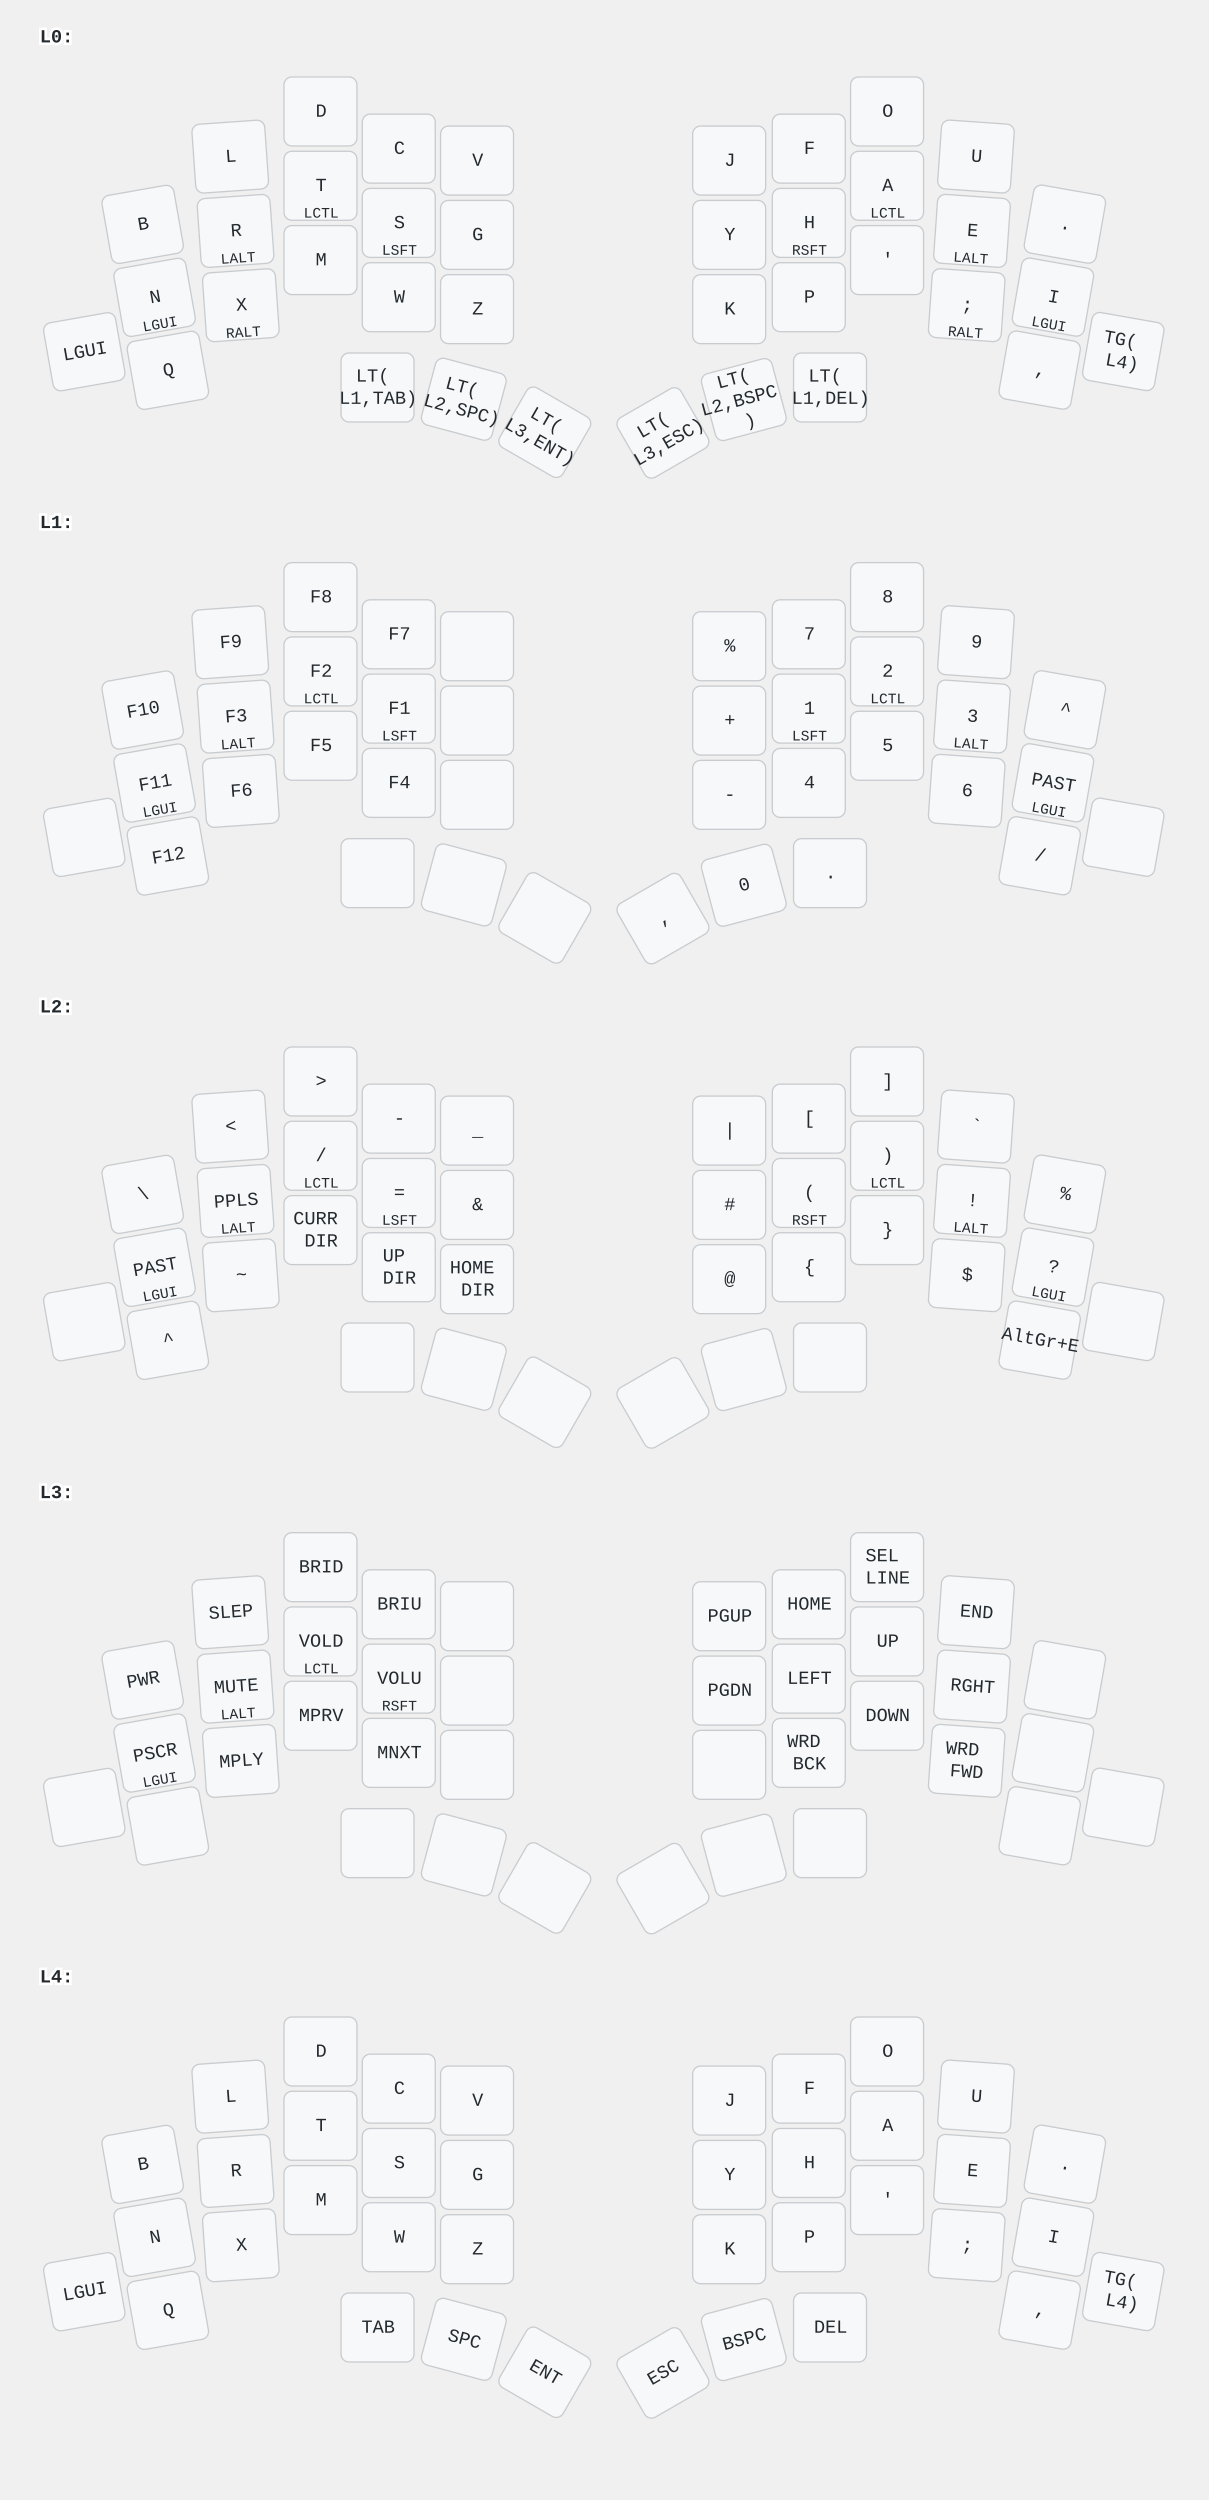
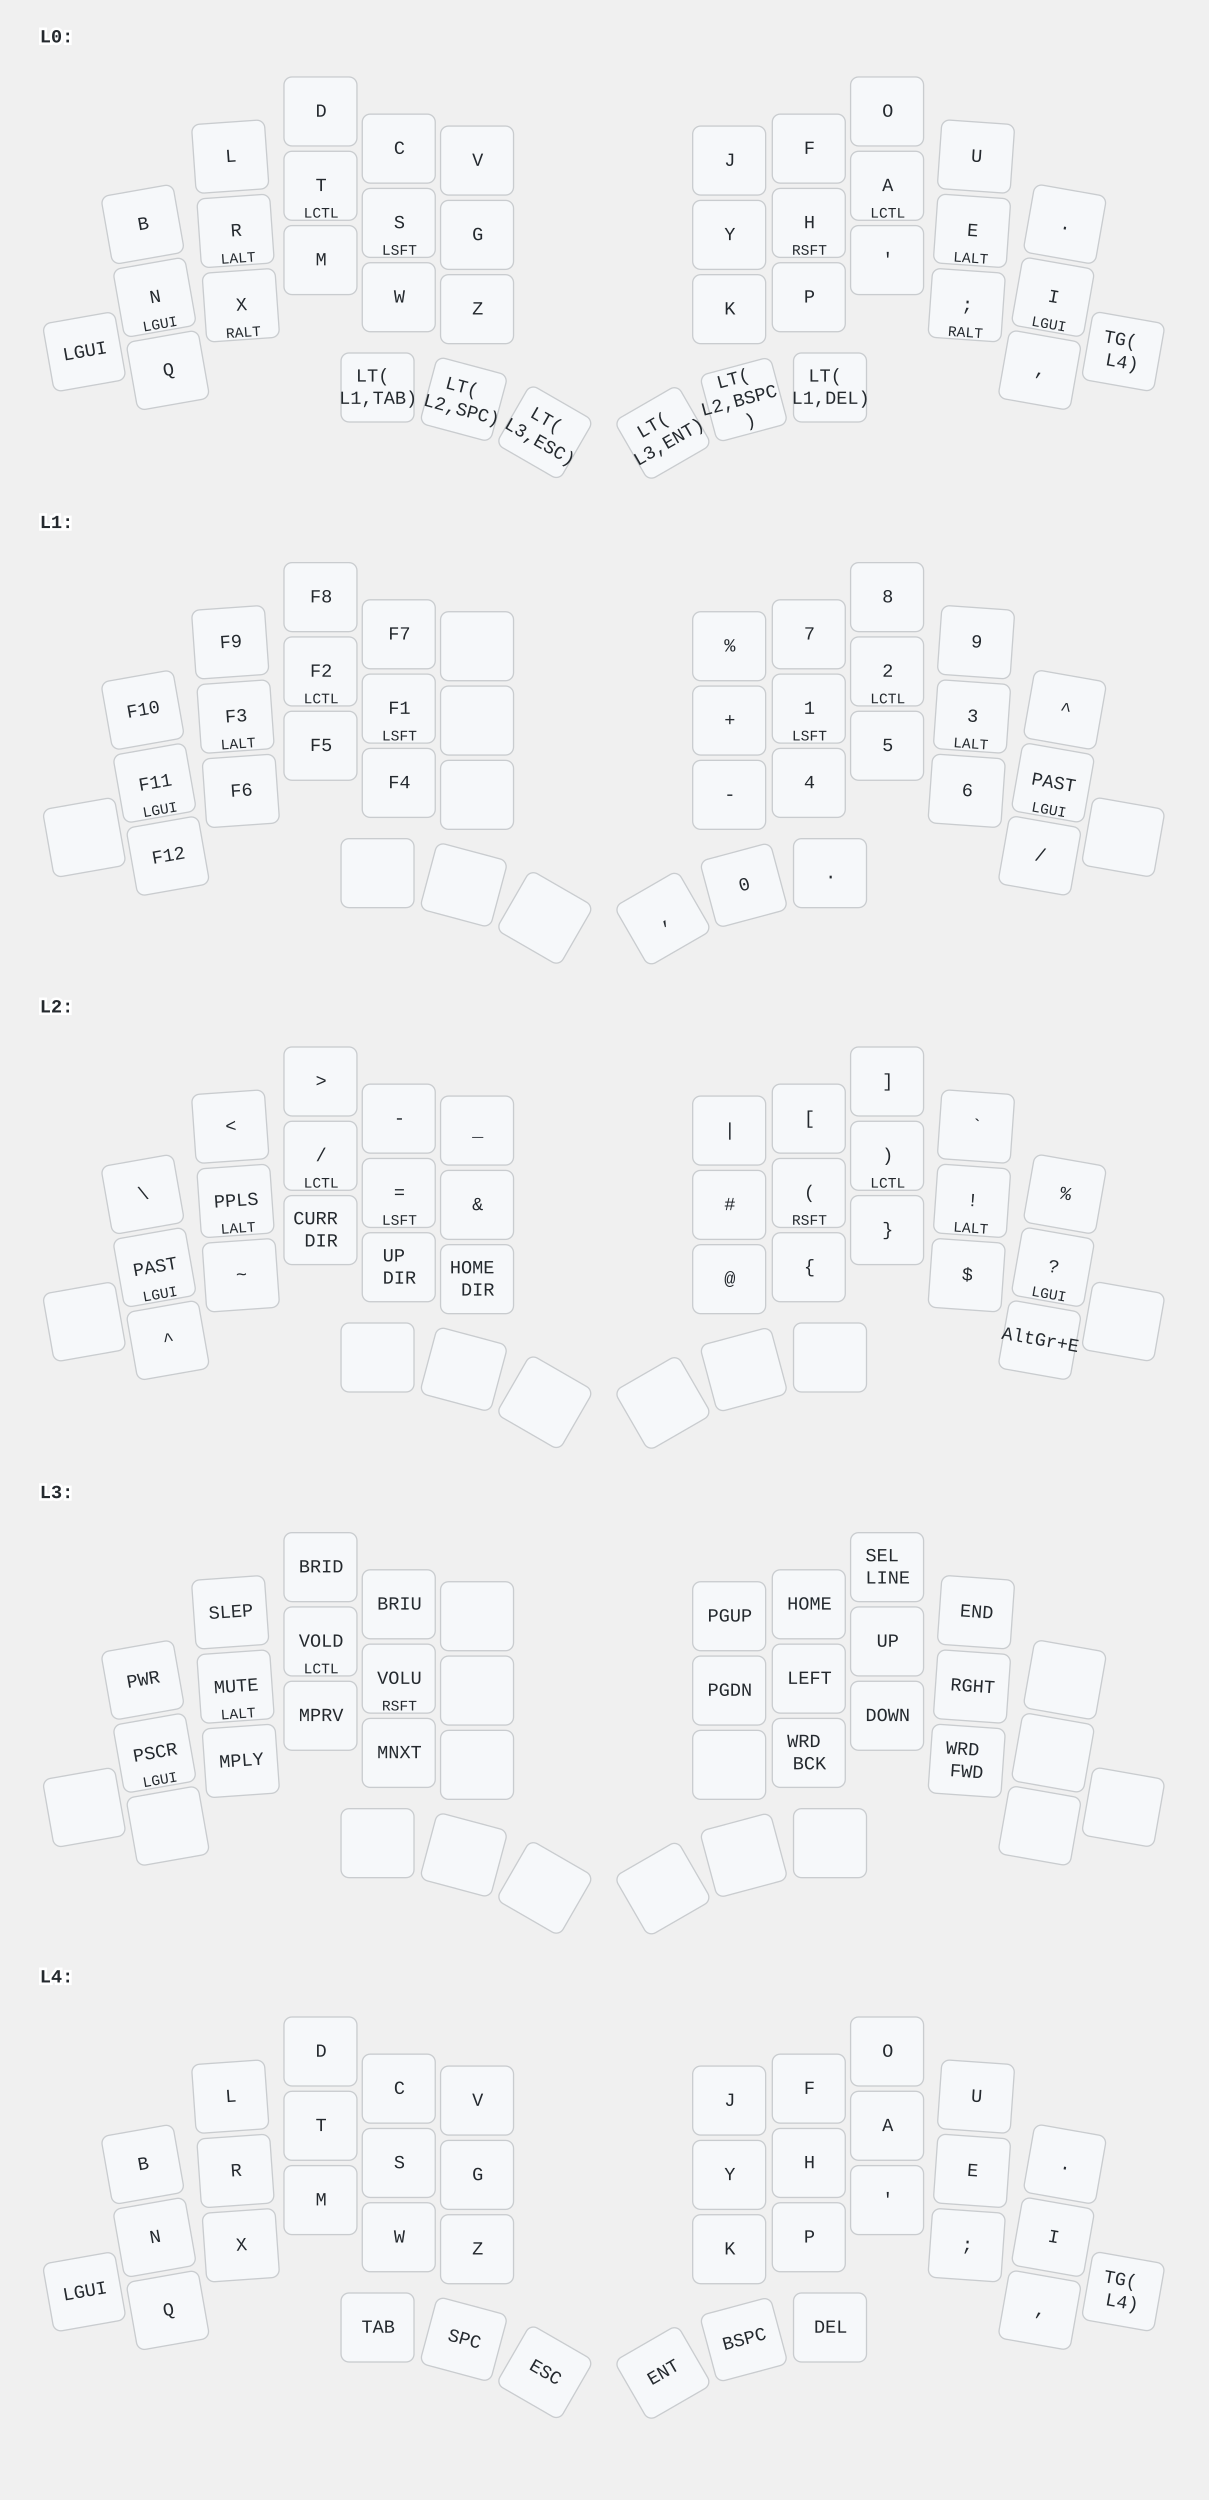
<svg xmlns="http://www.w3.org/2000/svg" width="911" height="1884" viewBox="0 0 911 1884" class="keymap">
  <style>/* inherit to force styles through use tags */
svg path {
    fill: inherit;
}

/* font and background color specifications */
svg.keymap {
    font-family: SFMono-Regular,Consolas,Liberation Mono,Menlo,monospace;
    font-size: 14px;
    font-kerning: normal;
    text-rendering: optimizeLegibility;
    fill: #24292e;
}

/* default key styling */
rect.key {
    fill: #f6f8fa;
}

rect.key, rect.combo {
    stroke: #c9cccf;
    stroke-width: 1;
}

/* default key side styling, only used is draw_key_sides is set */
rect.side {
    filter: brightness(90%);
}

/* color accent for combo boxes */
rect.combo, rect.combo-separate {
    fill: #cdf;
}

/* color accent for held keys */
rect.held, rect.combo.held {
    fill: #fdd;
}

/* color accent for ghost (optional) keys */
rect.ghost, rect.combo.ghost {
    stroke-dasharray: 4, 4;
    stroke-width: 2;
}

text {
    text-anchor: middle;
    dominant-baseline: middle;
}

/* styling for layer labels */
text.label {
    font-weight: bold;
    text-anchor: start;
    stroke: white;
    stroke-width: 4;
    paint-order: stroke;
}

/* styling for optional footer */
text.footer {
    text-anchor: end;
    dominant-baseline: auto;
    stroke: white;
    stroke-width: 4;
    paint-order: stroke;
}

/* styling for combo tap, and key non-tap label text */
text.combo, text.hold, text.shifted, text.left, text.right {
    font-size: 11px;
}

text.hold {
    text-anchor: middle;
    dominant-baseline: auto;
}

text.shifted {
    text-anchor: middle;
    dominant-baseline: hanging;
}

text.left {
    text-anchor: start;
}

text.right {
    text-anchor: end;
}

text.layer-activator {
    text-decoration: underline;
}

/* styling for hold/shifted label text in combo box */
text.combo.hold, text.combo.shifted, text.combo.left, text.combo.right {
    font-size: 8px;
}

/* lighter symbol for transparent keys */
text.trans {
    fill: #7b7e81;
}

/* styling for combo dendrons */
path.combo {
    stroke-width: 1;
    stroke: gray;
    fill: none;
}

/* Start Tabler Icons Cleanup */
/* cannot use height/width with glyphs */
.icon-tabler &gt; path {
    fill: inherit;
    stroke: inherit;
    stroke-width: 2;
}
/* hide tabler's default box */
.icon-tabler &gt; path[stroke="none"][fill="none"] {
    visibility: hidden;
}
/* End Tabler Icons Cleanup */
</style>
  <g transform="translate(30, 0)" class="layer-L0">
    <text x="0" y="28" class="label" id="L0">L0:</text>
    <g transform="translate(0, 56)">
      <g transform="translate(78, 113) rotate(-10.0)" class="key keypos-0">
        <rect rx="6" ry="6" x="-28" y="-26" width="55" height="52" class="key" />
        <text x="0" y="0" class="key tap">B</text>
      </g>
      <g transform="translate(144, 62) rotate(-4.0)" class="key keypos-1">
        <rect rx="6" ry="6" x="-28" y="-26" width="55" height="52" class="key" />
        <text x="0" y="0" class="key tap">L</text>
      </g>
      <g transform="translate(212, 28)" class="key keypos-2">
        <rect rx="6" ry="6" x="-28" y="-26" width="55" height="52" class="key" />
        <text x="0" y="0" class="key tap">D</text>
      </g>
      <g transform="translate(271, 56)" class="key keypos-3">
        <rect rx="6" ry="6" x="-28" y="-26" width="55" height="52" class="key" />
        <text x="0" y="0" class="key tap">C</text>
      </g>
      <g transform="translate(330, 65)" class="key keypos-4">
        <rect rx="6" ry="6" x="-28" y="-26" width="55" height="52" class="key" />
        <text x="0" y="0" class="key tap">V</text>
      </g>
      <g transform="translate(520, 65)" class="key keypos-5">
        <rect rx="6" ry="6" x="-28" y="-26" width="55" height="52" class="key" />
        <text x="0" y="0" class="key tap">J</text>
      </g>
      <g transform="translate(580, 56)" class="key keypos-6">
        <rect rx="6" ry="6" x="-28" y="-26" width="55" height="52" class="key" />
        <text x="0" y="0" class="key tap">F</text>
      </g>
      <g transform="translate(639, 28)" class="key keypos-7">
        <rect rx="6" ry="6" x="-28" y="-26" width="55" height="52" class="key" />
        <text x="0" y="0" class="key tap">O</text>
      </g>
      <g transform="translate(706, 62) rotate(4.0)" class="key keypos-8">
        <rect rx="6" ry="6" x="-28" y="-26" width="55" height="52" class="key" />
        <text x="0" y="0" class="key tap">U</text>
      </g>
      <g transform="translate(773, 113) rotate(10.0)" class="key keypos-9">
        <rect rx="6" ry="6" x="-28" y="-26" width="55" height="52" class="key" />
        <text x="0" y="0" class="key tap">.</text>
      </g>
      <g transform="translate(87, 168) rotate(-10.0)" class="key keypos-10">
        <rect rx="6" ry="6" x="-28" y="-26" width="55" height="52" class="key" />
        <text x="0" y="0" class="key tap">N</text>
        <text x="0" y="24" class="key hold">LGUI</text>
      </g>
      <g transform="translate(148, 118) rotate(-4.0)" class="key keypos-11">
        <rect rx="6" ry="6" x="-28" y="-26" width="55" height="52" class="key" />
        <text x="0" y="0" class="key tap">R</text>
        <text x="0" y="24" class="key hold">LALT</text>
      </g>
      <g transform="translate(212, 84)" class="key keypos-12">
        <rect rx="6" ry="6" x="-28" y="-26" width="55" height="52" class="key" />
        <text x="0" y="0" class="key tap">T</text>
        <text x="0" y="24" class="key hold">LCTL</text>
      </g>
      <g transform="translate(271, 112)" class="key keypos-13">
        <rect rx="6" ry="6" x="-28" y="-26" width="55" height="52" class="key" />
        <text x="0" y="0" class="key tap">S</text>
        <text x="0" y="24" class="key hold">LSFT</text>
      </g>
      <g transform="translate(330, 121)" class="key keypos-14">
        <rect rx="6" ry="6" x="-28" y="-26" width="55" height="52" class="key" />
        <text x="0" y="0" class="key tap">G</text>
      </g>
      <g transform="translate(520, 121)" class="key keypos-15">
        <rect rx="6" ry="6" x="-28" y="-26" width="55" height="52" class="key" />
        <text x="0" y="0" class="key tap">Y</text>
      </g>
      <g transform="translate(580, 112)" class="key keypos-16">
        <rect rx="6" ry="6" x="-28" y="-26" width="55" height="52" class="key" />
        <text x="0" y="0" class="key tap">H</text>
        <text x="0" y="24" class="key hold">RSFT</text>
      </g>
      <g transform="translate(639, 84)" class="key keypos-17">
        <rect rx="6" ry="6" x="-28" y="-26" width="55" height="52" class="key" />
        <text x="0" y="0" class="key tap">A</text>
        <text x="0" y="24" class="key hold">LCTL</text>
      </g>
      <g transform="translate(703, 118) rotate(4.0)" class="key keypos-18">
        <rect rx="6" ry="6" x="-28" y="-26" width="55" height="52" class="key" />
        <text x="0" y="0" class="key tap">E</text>
        <text x="0" y="24" class="key hold">LALT</text>
      </g>
      <g transform="translate(764, 168) rotate(10.0)" class="key keypos-19">
        <rect rx="6" ry="6" x="-28" y="-26" width="55" height="52" class="key" />
        <text x="0" y="0" class="key tap">I</text>
        <text x="0" y="24" class="key hold">LGUI</text>
      </g>
      <g transform="translate(34, 209) rotate(-10.0)" class="key keypos-20">
        <rect rx="6" ry="6" x="-28" y="-26" width="55" height="52" class="key" />
        <text x="0" y="0" class="key tap">LGUI</text>
      </g>
      <g transform="translate(97, 223) rotate(-10.0)" class="key keypos-21">
        <rect rx="6" ry="6" x="-28" y="-26" width="55" height="52" class="key" />
        <text x="0" y="0" class="key tap">Q</text>
      </g>
      <g transform="translate(152, 174) rotate(-4.0)" class="key keypos-22">
        <rect rx="6" ry="6" x="-28" y="-26" width="55" height="52" class="key" />
        <text x="0" y="0" class="key tap">X</text>
        <text x="0" y="24" class="key hold">RALT</text>
      </g>
      <g transform="translate(212, 140)" class="key keypos-23">
        <rect rx="6" ry="6" x="-28" y="-26" width="55" height="52" class="key" />
        <text x="0" y="0" class="key tap">M</text>
      </g>
      <g transform="translate(271, 168)" class="key keypos-24">
        <rect rx="6" ry="6" x="-28" y="-26" width="55" height="52" class="key" />
        <text x="0" y="0" class="key tap">W</text>
      </g>
      <g transform="translate(330, 177)" class="key keypos-25">
        <rect rx="6" ry="6" x="-28" y="-26" width="55" height="52" class="key" />
        <text x="0" y="0" class="key tap">Z</text>
      </g>
      <g transform="translate(520, 177)" class="key keypos-26">
        <rect rx="6" ry="6" x="-28" y="-26" width="55" height="52" class="key" />
        <text x="0" y="0" class="key tap">K</text>
      </g>
      <g transform="translate(580, 168)" class="key keypos-27">
        <rect rx="6" ry="6" x="-28" y="-26" width="55" height="52" class="key" />
        <text x="0" y="0" class="key tap">P</text>
      </g>
      <g transform="translate(639, 140)" class="key keypos-28">
        <rect rx="6" ry="6" x="-28" y="-26" width="55" height="52" class="key" />
        <text x="0" y="0" class="key tap">'</text>
      </g>
      <g transform="translate(699, 174) rotate(4.0)" class="key keypos-29">
        <rect rx="6" ry="6" x="-28" y="-26" width="55" height="52" class="key" />
        <text x="0" y="0" class="key tap">;</text>
        <text x="0" y="24" class="key hold">RALT</text>
      </g>
      <g transform="translate(754, 223) rotate(10.0)" class="key keypos-30">
        <rect rx="6" ry="6" x="-28" y="-26" width="55" height="52" class="key" />
        <text x="0" y="0" class="key tap">,</text>
      </g>
      <g transform="translate(817, 209) rotate(10.0)" class="key keypos-31">
        <rect rx="6" ry="6" x="-28" y="-26" width="55" height="52" class="key" />
        <text x="0" y="0" class="key tap">
          <tspan x="0" dy="-0.6em">TG(</tspan>
          <tspan x="0" dy="1.2em">L4)</tspan>
        </text>
      </g>
      <g transform="translate(255, 236)" class="key keypos-32">
        <rect rx="6" ry="6" x="-28" y="-26" width="55" height="52" class="key" />
        <text x="0" y="0" class="key tap">
          <tspan x="0" dy="-0.6em">LT(</tspan>
          <tspan x="0" dy="1.2em">L1,TAB)</tspan>
        </text>
      </g>
      <g transform="translate(320, 245) rotate(15.0)" class="key keypos-33">
        <rect rx="6" ry="6" x="-28" y="-26" width="55" height="52" class="key" />
        <text x="0" y="0" class="key tap">
          <tspan x="0" dy="-0.6em">LT(</tspan>
          <tspan x="0" dy="1.2em">L2,SPC)</tspan>
        </text>
      </g>
      <g transform="translate(381, 270) rotate(30.0)" class="key keypos-34">
        <rect rx="6" ry="6" x="-28" y="-26" width="55" height="52" class="key" />
        <text x="0" y="0" class="key tap">
          <tspan x="0" dy="-0.6em">LT(</tspan>
+           <tspan x="0" dy="1.2em">L3,ESC)</tspan>
+         </text>
+       </g>
+       <g transform="translate(470, 270) rotate(-30.0)" class="key keypos-35">
+         <rect rx="6" ry="6" x="-28" y="-26" width="55" height="52" class="key" />
+         <text x="0" y="0" class="key tap">
+           <tspan x="0" dy="-0.6em">LT(</tspan>
          <tspan x="0" dy="1.2em">L3,ENT)</tspan>
-         </text>
-       </g>
-       <g transform="translate(470, 270) rotate(-30.0)" class="key keypos-35">
-         <rect rx="6" ry="6" x="-28" y="-26" width="55" height="52" class="key" />
-         <text x="0" y="0" class="key tap">
-           <tspan x="0" dy="-0.6em">LT(</tspan>
-           <tspan x="0" dy="1.2em">L3,ESC)</tspan>
        </text>
      </g>
      <g transform="translate(531, 245) rotate(-15.0)" class="key keypos-36">
        <rect rx="6" ry="6" x="-28" y="-26" width="55" height="52" class="key" />
        <text x="0" y="0" class="key tap">
          <tspan x="0" dy="-1.2em">LT(</tspan>
          <tspan x="0" dy="1.2em">L2,BSPC</tspan>
          <tspan x="0" dy="1.2em">)</tspan>
        </text>
      </g>
      <g transform="translate(596, 236)" class="key keypos-37">
        <rect rx="6" ry="6" x="-28" y="-26" width="55" height="52" class="key" />
        <text x="0" y="0" class="key tap">
          <tspan x="0" dy="-0.6em">LT(</tspan>
          <tspan x="0" dy="1.2em">L1,DEL)</tspan>
        </text>
      </g>
    </g>
  </g>
  <g transform="translate(30, 366)" class="layer-L1">
    <text x="0" y="28" class="label" id="L1">L1:</text>
    <g transform="translate(0, 56)">
      <g transform="translate(78, 113) rotate(-10.0)" class="key keypos-0">
        <rect rx="6" ry="6" x="-28" y="-26" width="55" height="52" class="key" />
        <text x="0" y="0" class="key tap">F10</text>
      </g>
      <g transform="translate(144, 62) rotate(-4.0)" class="key keypos-1">
        <rect rx="6" ry="6" x="-28" y="-26" width="55" height="52" class="key" />
        <text x="0" y="0" class="key tap">F9</text>
      </g>
      <g transform="translate(212, 28)" class="key keypos-2">
        <rect rx="6" ry="6" x="-28" y="-26" width="55" height="52" class="key" />
        <text x="0" y="0" class="key tap">F8</text>
      </g>
      <g transform="translate(271, 56)" class="key keypos-3">
        <rect rx="6" ry="6" x="-28" y="-26" width="55" height="52" class="key" />
        <text x="0" y="0" class="key tap">F7</text>
      </g>
      <g transform="translate(330, 65)" class="key keypos-4">
        <rect rx="6" ry="6" x="-28" y="-26" width="55" height="52" class="key" />
      </g>
      <g transform="translate(520, 65)" class="key keypos-5">
        <rect rx="6" ry="6" x="-28" y="-26" width="55" height="52" class="key" />
        <text x="0" y="0" class="key tap">%</text>
      </g>
      <g transform="translate(580, 56)" class="key keypos-6">
        <rect rx="6" ry="6" x="-28" y="-26" width="55" height="52" class="key" />
        <text x="0" y="0" class="key tap">7</text>
      </g>
      <g transform="translate(639, 28)" class="key keypos-7">
        <rect rx="6" ry="6" x="-28" y="-26" width="55" height="52" class="key" />
        <text x="0" y="0" class="key tap">8</text>
      </g>
      <g transform="translate(706, 62) rotate(4.0)" class="key keypos-8">
        <rect rx="6" ry="6" x="-28" y="-26" width="55" height="52" class="key" />
        <text x="0" y="0" class="key tap">9</text>
      </g>
      <g transform="translate(773, 113) rotate(10.0)" class="key keypos-9">
        <rect rx="6" ry="6" x="-28" y="-26" width="55" height="52" class="key" />
        <text x="0" y="0" class="key tap">^</text>
      </g>
      <g transform="translate(87, 168) rotate(-10.0)" class="key keypos-10">
        <rect rx="6" ry="6" x="-28" y="-26" width="55" height="52" class="key" />
        <text x="0" y="0" class="key tap">F11</text>
        <text x="0" y="24" class="key hold">LGUI</text>
      </g>
      <g transform="translate(148, 118) rotate(-4.0)" class="key keypos-11">
        <rect rx="6" ry="6" x="-28" y="-26" width="55" height="52" class="key" />
        <text x="0" y="0" class="key tap">F3</text>
        <text x="0" y="24" class="key hold">LALT</text>
      </g>
      <g transform="translate(212, 84)" class="key keypos-12">
        <rect rx="6" ry="6" x="-28" y="-26" width="55" height="52" class="key" />
        <text x="0" y="0" class="key tap">F2</text>
        <text x="0" y="24" class="key hold">LCTL</text>
      </g>
      <g transform="translate(271, 112)" class="key keypos-13">
        <rect rx="6" ry="6" x="-28" y="-26" width="55" height="52" class="key" />
        <text x="0" y="0" class="key tap">F1</text>
        <text x="0" y="24" class="key hold">LSFT</text>
      </g>
      <g transform="translate(330, 121)" class="key keypos-14">
        <rect rx="6" ry="6" x="-28" y="-26" width="55" height="52" class="key" />
      </g>
      <g transform="translate(520, 121)" class="key keypos-15">
        <rect rx="6" ry="6" x="-28" y="-26" width="55" height="52" class="key" />
        <text x="0" y="0" class="key tap">+</text>
      </g>
      <g transform="translate(580, 112)" class="key keypos-16">
        <rect rx="6" ry="6" x="-28" y="-26" width="55" height="52" class="key" />
        <text x="0" y="0" class="key tap">1</text>
        <text x="0" y="24" class="key hold">LSFT</text>
      </g>
      <g transform="translate(639, 84)" class="key keypos-17">
        <rect rx="6" ry="6" x="-28" y="-26" width="55" height="52" class="key" />
        <text x="0" y="0" class="key tap">2</text>
        <text x="0" y="24" class="key hold">LCTL</text>
      </g>
      <g transform="translate(703, 118) rotate(4.0)" class="key keypos-18">
        <rect rx="6" ry="6" x="-28" y="-26" width="55" height="52" class="key" />
        <text x="0" y="0" class="key tap">3</text>
        <text x="0" y="24" class="key hold">LALT</text>
      </g>
      <g transform="translate(764, 168) rotate(10.0)" class="key keypos-19">
        <rect rx="6" ry="6" x="-28" y="-26" width="55" height="52" class="key" />
        <text x="0" y="0" class="key tap">PAST</text>
        <text x="0" y="24" class="key hold">LGUI</text>
      </g>
      <g transform="translate(34, 209) rotate(-10.0)" class="key keypos-20">
        <rect rx="6" ry="6" x="-28" y="-26" width="55" height="52" class="key" />
      </g>
      <g transform="translate(97, 223) rotate(-10.0)" class="key keypos-21">
        <rect rx="6" ry="6" x="-28" y="-26" width="55" height="52" class="key" />
        <text x="0" y="0" class="key tap">F12</text>
      </g>
      <g transform="translate(152, 174) rotate(-4.0)" class="key keypos-22">
        <rect rx="6" ry="6" x="-28" y="-26" width="55" height="52" class="key" />
        <text x="0" y="0" class="key tap">F6</text>
      </g>
      <g transform="translate(212, 140)" class="key keypos-23">
        <rect rx="6" ry="6" x="-28" y="-26" width="55" height="52" class="key" />
        <text x="0" y="0" class="key tap">F5</text>
      </g>
      <g transform="translate(271, 168)" class="key keypos-24">
        <rect rx="6" ry="6" x="-28" y="-26" width="55" height="52" class="key" />
        <text x="0" y="0" class="key tap">F4</text>
      </g>
      <g transform="translate(330, 177)" class="key keypos-25">
        <rect rx="6" ry="6" x="-28" y="-26" width="55" height="52" class="key" />
      </g>
      <g transform="translate(520, 177)" class="key keypos-26">
        <rect rx="6" ry="6" x="-28" y="-26" width="55" height="52" class="key" />
        <text x="0" y="0" class="key tap">-</text>
      </g>
      <g transform="translate(580, 168)" class="key keypos-27">
        <rect rx="6" ry="6" x="-28" y="-26" width="55" height="52" class="key" />
        <text x="0" y="0" class="key tap">4</text>
      </g>
      <g transform="translate(639, 140)" class="key keypos-28">
        <rect rx="6" ry="6" x="-28" y="-26" width="55" height="52" class="key" />
        <text x="0" y="0" class="key tap">5</text>
      </g>
      <g transform="translate(699, 174) rotate(4.0)" class="key keypos-29">
        <rect rx="6" ry="6" x="-28" y="-26" width="55" height="52" class="key" />
        <text x="0" y="0" class="key tap">6</text>
      </g>
      <g transform="translate(754, 223) rotate(10.0)" class="key keypos-30">
        <rect rx="6" ry="6" x="-28" y="-26" width="55" height="52" class="key" />
        <text x="0" y="0" class="key tap">/</text>
      </g>
      <g transform="translate(817, 209) rotate(10.0)" class="key keypos-31">
        <rect rx="6" ry="6" x="-28" y="-26" width="55" height="52" class="key" />
      </g>
      <g transform="translate(255, 236)" class="key keypos-32">
        <rect rx="6" ry="6" x="-28" y="-26" width="55" height="52" class="key" />
      </g>
      <g transform="translate(320, 245) rotate(15.0)" class="key keypos-33">
        <rect rx="6" ry="6" x="-28" y="-26" width="55" height="52" class="key" />
      </g>
      <g transform="translate(381, 270) rotate(30.0)" class="key keypos-34">
        <rect rx="6" ry="6" x="-28" y="-26" width="55" height="52" class="key" />
      </g>
      <g transform="translate(470, 270) rotate(-30.0)" class="key keypos-35">
        <rect rx="6" ry="6" x="-28" y="-26" width="55" height="52" class="key" />
        <text x="0" y="0" class="key tap">,</text>
      </g>
      <g transform="translate(531, 245) rotate(-15.0)" class="key keypos-36">
        <rect rx="6" ry="6" x="-28" y="-26" width="55" height="52" class="key" />
        <text x="0" y="0" class="key tap">0</text>
      </g>
      <g transform="translate(596, 236)" class="key keypos-37">
        <rect rx="6" ry="6" x="-28" y="-26" width="55" height="52" class="key" />
        <text x="0" y="0" class="key tap">.</text>
      </g>
    </g>
  </g>
  <g transform="translate(30, 731)" class="layer-L2">
    <text x="0" y="28" class="label" id="L2">L2:</text>
    <g transform="translate(0, 56)">
      <g transform="translate(78, 113) rotate(-10.0)" class="key keypos-0">
        <rect rx="6" ry="6" x="-28" y="-26" width="55" height="52" class="key" />
        <text x="0" y="0" class="key tap">\</text>
      </g>
      <g transform="translate(144, 62) rotate(-4.0)" class="key keypos-1">
        <rect rx="6" ry="6" x="-28" y="-26" width="55" height="52" class="key" />
        <text x="0" y="0" class="key tap">&lt;</text>
      </g>
      <g transform="translate(212, 28)" class="key keypos-2">
        <rect rx="6" ry="6" x="-28" y="-26" width="55" height="52" class="key" />
        <text x="0" y="0" class="key tap">&gt;</text>
      </g>
      <g transform="translate(271, 56)" class="key keypos-3">
        <rect rx="6" ry="6" x="-28" y="-26" width="55" height="52" class="key" />
        <text x="0" y="0" class="key tap">-</text>
      </g>
      <g transform="translate(330, 65)" class="key keypos-4">
        <rect rx="6" ry="6" x="-28" y="-26" width="55" height="52" class="key" />
        <text x="0" y="0" class="key tap">_</text>
      </g>
      <g transform="translate(520, 65)" class="key keypos-5">
        <rect rx="6" ry="6" x="-28" y="-26" width="55" height="52" class="key" />
        <text x="0" y="0" class="key tap">|</text>
      </g>
      <g transform="translate(580, 56)" class="key keypos-6">
        <rect rx="6" ry="6" x="-28" y="-26" width="55" height="52" class="key" />
        <text x="0" y="0" class="key tap">[</text>
      </g>
      <g transform="translate(639, 28)" class="key keypos-7">
        <rect rx="6" ry="6" x="-28" y="-26" width="55" height="52" class="key" />
        <text x="0" y="0" class="key tap">]</text>
      </g>
      <g transform="translate(706, 62) rotate(4.0)" class="key keypos-8">
        <rect rx="6" ry="6" x="-28" y="-26" width="55" height="52" class="key" />
        <text x="0" y="0" class="key tap">`</text>
      </g>
      <g transform="translate(773, 113) rotate(10.0)" class="key keypos-9">
        <rect rx="6" ry="6" x="-28" y="-26" width="55" height="52" class="key" />
        <text x="0" y="0" class="key tap">%</text>
      </g>
      <g transform="translate(87, 168) rotate(-10.0)" class="key keypos-10">
        <rect rx="6" ry="6" x="-28" y="-26" width="55" height="52" class="key" />
        <text x="0" y="0" class="key tap">PAST</text>
        <text x="0" y="24" class="key hold">LGUI</text>
      </g>
      <g transform="translate(148, 118) rotate(-4.0)" class="key keypos-11">
        <rect rx="6" ry="6" x="-28" y="-26" width="55" height="52" class="key" />
        <text x="0" y="0" class="key tap">PPLS</text>
        <text x="0" y="24" class="key hold">LALT</text>
      </g>
      <g transform="translate(212, 84)" class="key keypos-12">
        <rect rx="6" ry="6" x="-28" y="-26" width="55" height="52" class="key" />
        <text x="0" y="0" class="key tap">/</text>
        <text x="0" y="24" class="key hold">LCTL</text>
      </g>
      <g transform="translate(271, 112)" class="key keypos-13">
        <rect rx="6" ry="6" x="-28" y="-26" width="55" height="52" class="key" />
        <text x="0" y="0" class="key tap">=</text>
        <text x="0" y="24" class="key hold">LSFT</text>
      </g>
      <g transform="translate(330, 121)" class="key keypos-14">
        <rect rx="6" ry="6" x="-28" y="-26" width="55" height="52" class="key" />
        <text x="0" y="0" class="key tap">&amp;</text>
      </g>
      <g transform="translate(520, 121)" class="key keypos-15">
        <rect rx="6" ry="6" x="-28" y="-26" width="55" height="52" class="key" />
        <text x="0" y="0" class="key tap">#</text>
      </g>
      <g transform="translate(580, 112)" class="key keypos-16">
        <rect rx="6" ry="6" x="-28" y="-26" width="55" height="52" class="key" />
        <text x="0" y="0" class="key tap">(</text>
        <text x="0" y="24" class="key hold">RSFT</text>
      </g>
      <g transform="translate(639, 84)" class="key keypos-17">
        <rect rx="6" ry="6" x="-28" y="-26" width="55" height="52" class="key" />
        <text x="0" y="0" class="key tap">)</text>
        <text x="0" y="24" class="key hold">LCTL</text>
      </g>
      <g transform="translate(703, 118) rotate(4.0)" class="key keypos-18">
        <rect rx="6" ry="6" x="-28" y="-26" width="55" height="52" class="key" />
        <text x="0" y="0" class="key tap">!</text>
        <text x="0" y="24" class="key hold">LALT</text>
      </g>
      <g transform="translate(764, 168) rotate(10.0)" class="key keypos-19">
        <rect rx="6" ry="6" x="-28" y="-26" width="55" height="52" class="key" />
        <text x="0" y="0" class="key tap">?</text>
        <text x="0" y="24" class="key hold">LGUI</text>
      </g>
      <g transform="translate(34, 209) rotate(-10.0)" class="key keypos-20">
        <rect rx="6" ry="6" x="-28" y="-26" width="55" height="52" class="key" />
      </g>
      <g transform="translate(97, 223) rotate(-10.0)" class="key keypos-21">
        <rect rx="6" ry="6" x="-28" y="-26" width="55" height="52" class="key" />
        <text x="0" y="0" class="key tap">^</text>
      </g>
      <g transform="translate(152, 174) rotate(-4.0)" class="key keypos-22">
        <rect rx="6" ry="6" x="-28" y="-26" width="55" height="52" class="key" />
        <text x="0" y="0" class="key tap">~</text>
      </g>
      <g transform="translate(212, 140)" class="key keypos-23">
        <rect rx="6" ry="6" x="-28" y="-26" width="55" height="52" class="key" />
        <text x="0" y="0" class="key tap">
          <tspan x="0" dy="-0.6em">CURR</tspan>
          <tspan x="0" dy="1.2em">DIR</tspan>
        </text>
      </g>
      <g transform="translate(271, 168)" class="key keypos-24">
        <rect rx="6" ry="6" x="-28" y="-26" width="55" height="52" class="key" />
        <text x="0" y="0" class="key tap">
          <tspan x="0" dy="-0.6em">UP</tspan>
          <tspan x="0" dy="1.2em">DIR</tspan>
        </text>
      </g>
      <g transform="translate(330, 177)" class="key keypos-25">
        <rect rx="6" ry="6" x="-28" y="-26" width="55" height="52" class="key" />
        <text x="0" y="0" class="key tap">
          <tspan x="0" dy="-0.6em">HOME</tspan>
          <tspan x="0" dy="1.2em">DIR</tspan>
        </text>
      </g>
      <g transform="translate(520, 177)" class="key keypos-26">
        <rect rx="6" ry="6" x="-28" y="-26" width="55" height="52" class="key" />
        <text x="0" y="0" class="key tap">@</text>
      </g>
      <g transform="translate(580, 168)" class="key keypos-27">
        <rect rx="6" ry="6" x="-28" y="-26" width="55" height="52" class="key" />
        <text x="0" y="0" class="key tap">{</text>
      </g>
      <g transform="translate(639, 140)" class="key keypos-28">
        <rect rx="6" ry="6" x="-28" y="-26" width="55" height="52" class="key" />
        <text x="0" y="0" class="key tap">}</text>
      </g>
      <g transform="translate(699, 174) rotate(4.0)" class="key keypos-29">
        <rect rx="6" ry="6" x="-28" y="-26" width="55" height="52" class="key" />
        <text x="0" y="0" class="key tap">$</text>
      </g>
      <g transform="translate(754, 223) rotate(10.0)" class="key keypos-30">
        <rect rx="6" ry="6" x="-28" y="-26" width="55" height="52" class="key" />
        <text x="0" y="0" class="key tap">AltGr+E</text>
      </g>
      <g transform="translate(817, 209) rotate(10.0)" class="key keypos-31">
        <rect rx="6" ry="6" x="-28" y="-26" width="55" height="52" class="key" />
      </g>
      <g transform="translate(255, 236)" class="key keypos-32">
        <rect rx="6" ry="6" x="-28" y="-26" width="55" height="52" class="key" />
      </g>
      <g transform="translate(320, 245) rotate(15.0)" class="key keypos-33">
        <rect rx="6" ry="6" x="-28" y="-26" width="55" height="52" class="key" />
      </g>
      <g transform="translate(381, 270) rotate(30.0)" class="key keypos-34">
        <rect rx="6" ry="6" x="-28" y="-26" width="55" height="52" class="key" />
      </g>
      <g transform="translate(470, 270) rotate(-30.0)" class="key keypos-35">
        <rect rx="6" ry="6" x="-28" y="-26" width="55" height="52" class="key" />
      </g>
      <g transform="translate(531, 245) rotate(-15.0)" class="key keypos-36">
        <rect rx="6" ry="6" x="-28" y="-26" width="55" height="52" class="key" />
      </g>
      <g transform="translate(596, 236)" class="key keypos-37">
        <rect rx="6" ry="6" x="-28" y="-26" width="55" height="52" class="key" />
      </g>
    </g>
  </g>
  <g transform="translate(30, 1097)" class="layer-L3">
    <text x="0" y="28" class="label" id="L3">L3:</text>
    <g transform="translate(0, 56)">
      <g transform="translate(78, 113) rotate(-10.0)" class="key keypos-0">
        <rect rx="6" ry="6" x="-28" y="-26" width="55" height="52" class="key" />
        <text x="0" y="0" class="key tap">PWR</text>
      </g>
      <g transform="translate(144, 62) rotate(-4.0)" class="key keypos-1">
        <rect rx="6" ry="6" x="-28" y="-26" width="55" height="52" class="key" />
        <text x="0" y="0" class="key tap">SLEP</text>
      </g>
      <g transform="translate(212, 28)" class="key keypos-2">
        <rect rx="6" ry="6" x="-28" y="-26" width="55" height="52" class="key" />
        <text x="0" y="0" class="key tap">BRID</text>
      </g>
      <g transform="translate(271, 56)" class="key keypos-3">
        <rect rx="6" ry="6" x="-28" y="-26" width="55" height="52" class="key" />
        <text x="0" y="0" class="key tap">BRIU</text>
      </g>
      <g transform="translate(330, 65)" class="key keypos-4">
        <rect rx="6" ry="6" x="-28" y="-26" width="55" height="52" class="key" />
      </g>
      <g transform="translate(520, 65)" class="key keypos-5">
        <rect rx="6" ry="6" x="-28" y="-26" width="55" height="52" class="key" />
        <text x="0" y="0" class="key tap">PGUP</text>
      </g>
      <g transform="translate(580, 56)" class="key keypos-6">
        <rect rx="6" ry="6" x="-28" y="-26" width="55" height="52" class="key" />
        <text x="0" y="0" class="key tap">HOME</text>
      </g>
      <g transform="translate(639, 28)" class="key keypos-7">
        <rect rx="6" ry="6" x="-28" y="-26" width="55" height="52" class="key" />
        <text x="0" y="0" class="key tap">
          <tspan x="0" dy="-0.6em">SEL</tspan>
          <tspan x="0" dy="1.2em">LINE</tspan>
        </text>
      </g>
      <g transform="translate(706, 62) rotate(4.0)" class="key keypos-8">
        <rect rx="6" ry="6" x="-28" y="-26" width="55" height="52" class="key" />
        <text x="0" y="0" class="key tap">END</text>
      </g>
      <g transform="translate(773, 113) rotate(10.0)" class="key keypos-9">
        <rect rx="6" ry="6" x="-28" y="-26" width="55" height="52" class="key" />
      </g>
      <g transform="translate(87, 168) rotate(-10.0)" class="key keypos-10">
        <rect rx="6" ry="6" x="-28" y="-26" width="55" height="52" class="key" />
        <text x="0" y="0" class="key tap">PSCR</text>
        <text x="0" y="24" class="key hold">LGUI</text>
      </g>
      <g transform="translate(148, 118) rotate(-4.0)" class="key keypos-11">
        <rect rx="6" ry="6" x="-28" y="-26" width="55" height="52" class="key" />
        <text x="0" y="0" class="key tap">MUTE</text>
        <text x="0" y="24" class="key hold">LALT</text>
      </g>
      <g transform="translate(212, 84)" class="key keypos-12">
        <rect rx="6" ry="6" x="-28" y="-26" width="55" height="52" class="key" />
        <text x="0" y="0" class="key tap">VOLD</text>
        <text x="0" y="24" class="key hold">LCTL</text>
      </g>
      <g transform="translate(271, 112)" class="key keypos-13">
        <rect rx="6" ry="6" x="-28" y="-26" width="55" height="52" class="key" />
        <text x="0" y="0" class="key tap">VOLU</text>
        <text x="0" y="24" class="key hold">RSFT</text>
      </g>
      <g transform="translate(330, 121)" class="key keypos-14">
        <rect rx="6" ry="6" x="-28" y="-26" width="55" height="52" class="key" />
      </g>
      <g transform="translate(520, 121)" class="key keypos-15">
        <rect rx="6" ry="6" x="-28" y="-26" width="55" height="52" class="key" />
        <text x="0" y="0" class="key tap">PGDN</text>
      </g>
      <g transform="translate(580, 112)" class="key keypos-16">
        <rect rx="6" ry="6" x="-28" y="-26" width="55" height="52" class="key" />
        <text x="0" y="0" class="key tap">LEFT</text>
      </g>
      <g transform="translate(639, 84)" class="key keypos-17">
        <rect rx="6" ry="6" x="-28" y="-26" width="55" height="52" class="key" />
        <text x="0" y="0" class="key tap">UP</text>
      </g>
      <g transform="translate(703, 118) rotate(4.0)" class="key keypos-18">
        <rect rx="6" ry="6" x="-28" y="-26" width="55" height="52" class="key" />
        <text x="0" y="0" class="key tap">RGHT</text>
      </g>
      <g transform="translate(764, 168) rotate(10.0)" class="key keypos-19">
        <rect rx="6" ry="6" x="-28" y="-26" width="55" height="52" class="key" />
      </g>
      <g transform="translate(34, 209) rotate(-10.0)" class="key keypos-20">
        <rect rx="6" ry="6" x="-28" y="-26" width="55" height="52" class="key" />
      </g>
      <g transform="translate(97, 223) rotate(-10.0)" class="key keypos-21">
        <rect rx="6" ry="6" x="-28" y="-26" width="55" height="52" class="key" />
      </g>
      <g transform="translate(152, 174) rotate(-4.0)" class="key keypos-22">
        <rect rx="6" ry="6" x="-28" y="-26" width="55" height="52" class="key" />
        <text x="0" y="0" class="key tap">MPLY</text>
      </g>
      <g transform="translate(212, 140)" class="key keypos-23">
        <rect rx="6" ry="6" x="-28" y="-26" width="55" height="52" class="key" />
        <text x="0" y="0" class="key tap">MPRV</text>
      </g>
      <g transform="translate(271, 168)" class="key keypos-24">
        <rect rx="6" ry="6" x="-28" y="-26" width="55" height="52" class="key" />
        <text x="0" y="0" class="key tap">MNXT</text>
      </g>
      <g transform="translate(330, 177)" class="key keypos-25">
        <rect rx="6" ry="6" x="-28" y="-26" width="55" height="52" class="key" />
      </g>
      <g transform="translate(520, 177)" class="key keypos-26">
        <rect rx="6" ry="6" x="-28" y="-26" width="55" height="52" class="key" />
      </g>
      <g transform="translate(580, 168)" class="key keypos-27">
        <rect rx="6" ry="6" x="-28" y="-26" width="55" height="52" class="key" />
        <text x="0" y="0" class="key tap">
          <tspan x="0" dy="-0.6em">WRD</tspan>
          <tspan x="0" dy="1.2em">BCK</tspan>
        </text>
      </g>
      <g transform="translate(639, 140)" class="key keypos-28">
        <rect rx="6" ry="6" x="-28" y="-26" width="55" height="52" class="key" />
        <text x="0" y="0" class="key tap">DOWN</text>
      </g>
      <g transform="translate(699, 174) rotate(4.0)" class="key keypos-29">
        <rect rx="6" ry="6" x="-28" y="-26" width="55" height="52" class="key" />
        <text x="0" y="0" class="key tap">
          <tspan x="0" dy="-0.6em">WRD</tspan>
          <tspan x="0" dy="1.2em">FWD</tspan>
        </text>
      </g>
      <g transform="translate(754, 223) rotate(10.0)" class="key keypos-30">
        <rect rx="6" ry="6" x="-28" y="-26" width="55" height="52" class="key" />
      </g>
      <g transform="translate(817, 209) rotate(10.0)" class="key keypos-31">
        <rect rx="6" ry="6" x="-28" y="-26" width="55" height="52" class="key" />
      </g>
      <g transform="translate(255, 236)" class="key keypos-32">
        <rect rx="6" ry="6" x="-28" y="-26" width="55" height="52" class="key" />
      </g>
      <g transform="translate(320, 245) rotate(15.0)" class="key keypos-33">
        <rect rx="6" ry="6" x="-28" y="-26" width="55" height="52" class="key" />
      </g>
      <g transform="translate(381, 270) rotate(30.0)" class="key keypos-34">
        <rect rx="6" ry="6" x="-28" y="-26" width="55" height="52" class="key" />
      </g>
      <g transform="translate(470, 270) rotate(-30.0)" class="key keypos-35">
        <rect rx="6" ry="6" x="-28" y="-26" width="55" height="52" class="key" />
      </g>
      <g transform="translate(531, 245) rotate(-15.0)" class="key keypos-36">
        <rect rx="6" ry="6" x="-28" y="-26" width="55" height="52" class="key" />
      </g>
      <g transform="translate(596, 236)" class="key keypos-37">
        <rect rx="6" ry="6" x="-28" y="-26" width="55" height="52" class="key" />
      </g>
    </g>
  </g>
  <g transform="translate(30, 1462)" class="layer-L4">
    <text x="0" y="28" class="label" id="L4">L4:</text>
    <g transform="translate(0, 56)">
      <g transform="translate(78, 113) rotate(-10.0)" class="key keypos-0">
        <rect rx="6" ry="6" x="-28" y="-26" width="55" height="52" class="key" />
        <text x="0" y="0" class="key tap">B</text>
      </g>
      <g transform="translate(144, 62) rotate(-4.0)" class="key keypos-1">
        <rect rx="6" ry="6" x="-28" y="-26" width="55" height="52" class="key" />
        <text x="0" y="0" class="key tap">L</text>
      </g>
      <g transform="translate(212, 28)" class="key keypos-2">
        <rect rx="6" ry="6" x="-28" y="-26" width="55" height="52" class="key" />
        <text x="0" y="0" class="key tap">D</text>
      </g>
      <g transform="translate(271, 56)" class="key keypos-3">
        <rect rx="6" ry="6" x="-28" y="-26" width="55" height="52" class="key" />
        <text x="0" y="0" class="key tap">C</text>
      </g>
      <g transform="translate(330, 65)" class="key keypos-4">
        <rect rx="6" ry="6" x="-28" y="-26" width="55" height="52" class="key" />
        <text x="0" y="0" class="key tap">V</text>
      </g>
      <g transform="translate(520, 65)" class="key keypos-5">
        <rect rx="6" ry="6" x="-28" y="-26" width="55" height="52" class="key" />
        <text x="0" y="0" class="key tap">J</text>
      </g>
      <g transform="translate(580, 56)" class="key keypos-6">
        <rect rx="6" ry="6" x="-28" y="-26" width="55" height="52" class="key" />
        <text x="0" y="0" class="key tap">F</text>
      </g>
      <g transform="translate(639, 28)" class="key keypos-7">
        <rect rx="6" ry="6" x="-28" y="-26" width="55" height="52" class="key" />
        <text x="0" y="0" class="key tap">O</text>
      </g>
      <g transform="translate(706, 62) rotate(4.0)" class="key keypos-8">
        <rect rx="6" ry="6" x="-28" y="-26" width="55" height="52" class="key" />
        <text x="0" y="0" class="key tap">U</text>
      </g>
      <g transform="translate(773, 113) rotate(10.0)" class="key keypos-9">
        <rect rx="6" ry="6" x="-28" y="-26" width="55" height="52" class="key" />
        <text x="0" y="0" class="key tap">.</text>
      </g>
      <g transform="translate(87, 168) rotate(-10.0)" class="key keypos-10">
        <rect rx="6" ry="6" x="-28" y="-26" width="55" height="52" class="key" />
        <text x="0" y="0" class="key tap">N</text>
      </g>
      <g transform="translate(148, 118) rotate(-4.0)" class="key keypos-11">
        <rect rx="6" ry="6" x="-28" y="-26" width="55" height="52" class="key" />
        <text x="0" y="0" class="key tap">R</text>
      </g>
      <g transform="translate(212, 84)" class="key keypos-12">
        <rect rx="6" ry="6" x="-28" y="-26" width="55" height="52" class="key" />
        <text x="0" y="0" class="key tap">T</text>
      </g>
      <g transform="translate(271, 112)" class="key keypos-13">
        <rect rx="6" ry="6" x="-28" y="-26" width="55" height="52" class="key" />
        <text x="0" y="0" class="key tap">S</text>
      </g>
      <g transform="translate(330, 121)" class="key keypos-14">
        <rect rx="6" ry="6" x="-28" y="-26" width="55" height="52" class="key" />
        <text x="0" y="0" class="key tap">G</text>
      </g>
      <g transform="translate(520, 121)" class="key keypos-15">
        <rect rx="6" ry="6" x="-28" y="-26" width="55" height="52" class="key" />
        <text x="0" y="0" class="key tap">Y</text>
      </g>
      <g transform="translate(580, 112)" class="key keypos-16">
        <rect rx="6" ry="6" x="-28" y="-26" width="55" height="52" class="key" />
        <text x="0" y="0" class="key tap">H</text>
      </g>
      <g transform="translate(639, 84)" class="key keypos-17">
        <rect rx="6" ry="6" x="-28" y="-26" width="55" height="52" class="key" />
        <text x="0" y="0" class="key tap">A</text>
      </g>
      <g transform="translate(703, 118) rotate(4.0)" class="key keypos-18">
        <rect rx="6" ry="6" x="-28" y="-26" width="55" height="52" class="key" />
        <text x="0" y="0" class="key tap">E</text>
      </g>
      <g transform="translate(764, 168) rotate(10.0)" class="key keypos-19">
        <rect rx="6" ry="6" x="-28" y="-26" width="55" height="52" class="key" />
        <text x="0" y="0" class="key tap">I</text>
      </g>
      <g transform="translate(34, 209) rotate(-10.0)" class="key keypos-20">
        <rect rx="6" ry="6" x="-28" y="-26" width="55" height="52" class="key" />
        <text x="0" y="0" class="key tap">LGUI</text>
      </g>
      <g transform="translate(97, 223) rotate(-10.0)" class="key keypos-21">
        <rect rx="6" ry="6" x="-28" y="-26" width="55" height="52" class="key" />
        <text x="0" y="0" class="key tap">Q</text>
      </g>
      <g transform="translate(152, 174) rotate(-4.0)" class="key keypos-22">
        <rect rx="6" ry="6" x="-28" y="-26" width="55" height="52" class="key" />
        <text x="0" y="0" class="key tap">X</text>
      </g>
      <g transform="translate(212, 140)" class="key keypos-23">
        <rect rx="6" ry="6" x="-28" y="-26" width="55" height="52" class="key" />
        <text x="0" y="0" class="key tap">M</text>
      </g>
      <g transform="translate(271, 168)" class="key keypos-24">
        <rect rx="6" ry="6" x="-28" y="-26" width="55" height="52" class="key" />
        <text x="0" y="0" class="key tap">W</text>
      </g>
      <g transform="translate(330, 177)" class="key keypos-25">
        <rect rx="6" ry="6" x="-28" y="-26" width="55" height="52" class="key" />
        <text x="0" y="0" class="key tap">Z</text>
      </g>
      <g transform="translate(520, 177)" class="key keypos-26">
        <rect rx="6" ry="6" x="-28" y="-26" width="55" height="52" class="key" />
        <text x="0" y="0" class="key tap">K</text>
      </g>
      <g transform="translate(580, 168)" class="key keypos-27">
        <rect rx="6" ry="6" x="-28" y="-26" width="55" height="52" class="key" />
        <text x="0" y="0" class="key tap">P</text>
      </g>
      <g transform="translate(639, 140)" class="key keypos-28">
        <rect rx="6" ry="6" x="-28" y="-26" width="55" height="52" class="key" />
        <text x="0" y="0" class="key tap">'</text>
      </g>
      <g transform="translate(699, 174) rotate(4.0)" class="key keypos-29">
        <rect rx="6" ry="6" x="-28" y="-26" width="55" height="52" class="key" />
        <text x="0" y="0" class="key tap">;</text>
      </g>
      <g transform="translate(754, 223) rotate(10.0)" class="key keypos-30">
        <rect rx="6" ry="6" x="-28" y="-26" width="55" height="52" class="key" />
        <text x="0" y="0" class="key tap">,</text>
      </g>
      <g transform="translate(817, 209) rotate(10.0)" class="key keypos-31">
        <rect rx="6" ry="6" x="-28" y="-26" width="55" height="52" class="key" />
        <text x="0" y="0" class="key tap">
          <tspan x="0" dy="-0.6em">TG(</tspan>
          <tspan x="0" dy="1.2em">L4)</tspan>
        </text>
      </g>
      <g transform="translate(255, 236)" class="key keypos-32">
        <rect rx="6" ry="6" x="-28" y="-26" width="55" height="52" class="key" />
        <text x="0" y="0" class="key tap">TAB</text>
      </g>
      <g transform="translate(320, 245) rotate(15.0)" class="key keypos-33">
        <rect rx="6" ry="6" x="-28" y="-26" width="55" height="52" class="key" />
        <text x="0" y="0" class="key tap">SPC</text>
      </g>
      <g transform="translate(381, 270) rotate(30.0)" class="key keypos-34">
        <rect rx="6" ry="6" x="-28" y="-26" width="55" height="52" class="key" />
+         <text x="0" y="0" class="key tap">ESC</text>
+       </g>
+       <g transform="translate(470, 270) rotate(-30.0)" class="key keypos-35">
+         <rect rx="6" ry="6" x="-28" y="-26" width="55" height="52" class="key" />
        <text x="0" y="0" class="key tap">ENT</text>
-       </g>
-       <g transform="translate(470, 270) rotate(-30.0)" class="key keypos-35">
-         <rect rx="6" ry="6" x="-28" y="-26" width="55" height="52" class="key" />
-         <text x="0" y="0" class="key tap">ESC</text>
      </g>
      <g transform="translate(531, 245) rotate(-15.0)" class="key keypos-36">
        <rect rx="6" ry="6" x="-28" y="-26" width="55" height="52" class="key" />
        <text x="0" y="0" class="key tap">BSPC</text>
      </g>
      <g transform="translate(596, 236)" class="key keypos-37">
        <rect rx="6" ry="6" x="-28" y="-26" width="55" height="52" class="key" />
        <text x="0" y="0" class="key tap">DEL</text>
      </g>
    </g>
  </g>
</svg>
